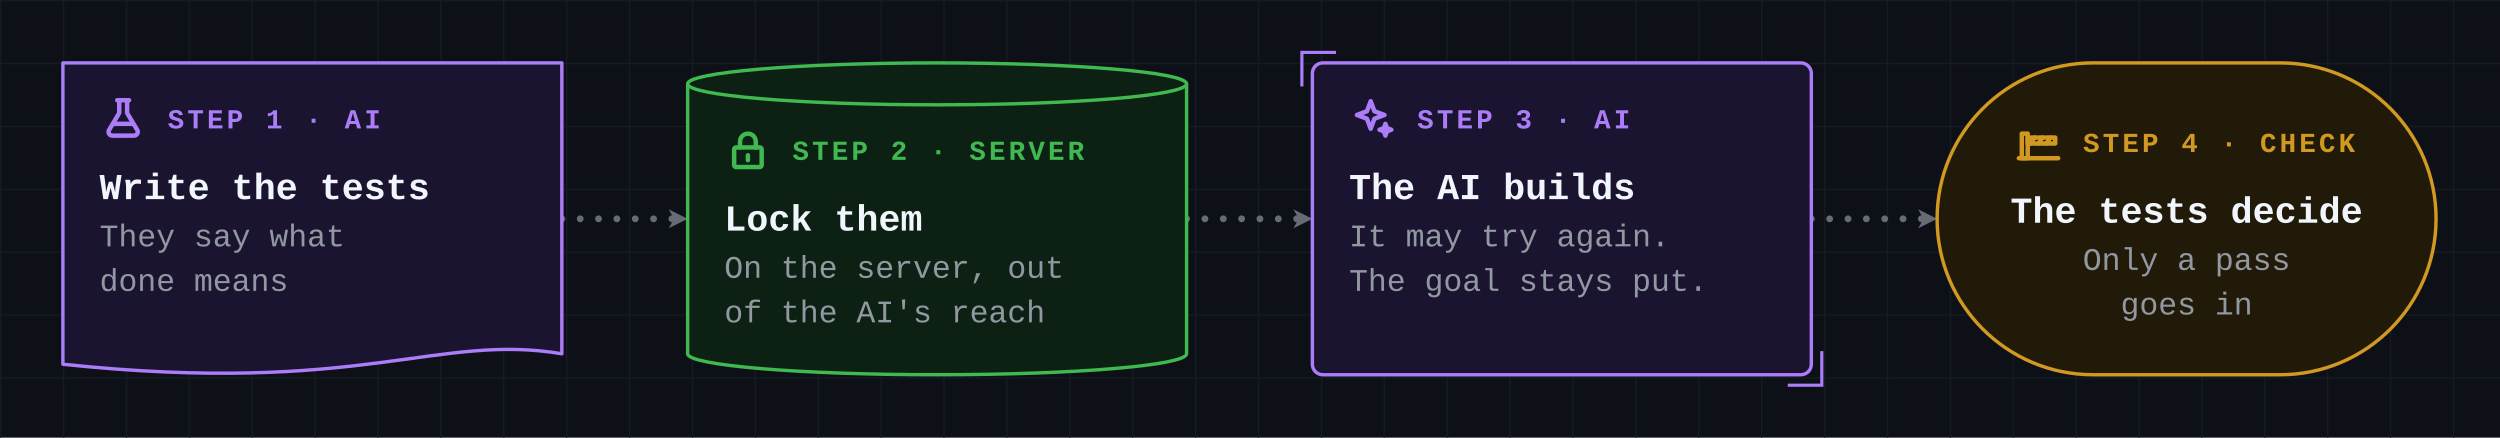
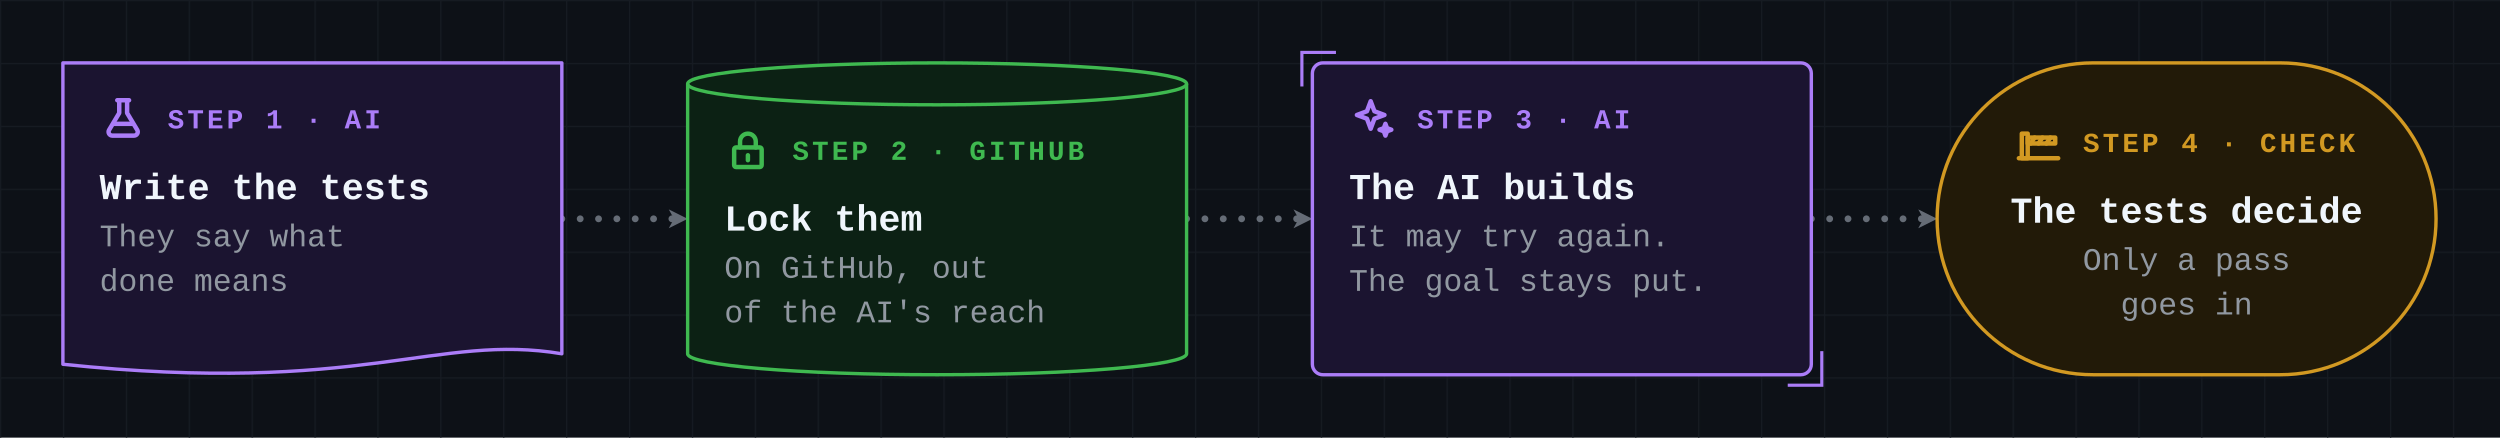
<svg xmlns="http://www.w3.org/2000/svg" viewBox="-24 -24 954 167" width="954" height="167" role="img" aria-labelledby="title desc" font-family="ui-monospace, SFMono-Regular, 'JetBrains Mono', 'Cascadia Mono', Menlo, Consolas, 'Liberation Mono', monospace">
  <defs>
    <marker id="arrow-plain" viewBox="0 0 10 10" refX="9" refY="5" markerWidth="9" markerHeight="9" markerUnits="userSpaceOnUse" orient="auto-start-reverse">
      <path d="M1,1 L9,5 L1,9 L3.2,5 z" fill="#656c76" />
    </marker>
    <marker id="arrow-fail" viewBox="0 0 10 10" refX="9" refY="5" markerWidth="9" markerHeight="9" markerUnits="userSpaceOnUse" orient="auto-start-reverse">
      <path d="M1,1 L9,5 L1,9 L3.2,5 z" fill="#f85149" />
    </marker>
    <marker id="arrow-pass" viewBox="0 0 10 10" refX="9" refY="5" markerWidth="9" markerHeight="9" markerUnits="userSpaceOnUse" orient="auto-start-reverse">
      <path d="M1,1 L9,5 L1,9 L3.2,5 z" fill="#3fb950" />
    </marker>
    <pattern id="grid" x="-24" y="-24" width="24" height="24" patternUnits="userSpaceOnUse">
      <path d="M24 0H0V24" fill="none" stroke="#161b22" stroke-width="1" />
    </pattern>
  </defs>
  <style>.main{stroke-width:2.6;stroke-dasharray:0 7;animation:flow 0.8s linear infinite}.side{stroke-width:1.6;stroke-dasharray:6 5;animation:side 1.6s linear infinite}@keyframes flow{to{stroke-dashoffset:-7}}@keyframes side{to{stroke-dashoffset:-11}}@media (prefers-reduced-motion:reduce){.main,.side{animation:none}.ticket{display:none}}</style>
  <rect x="-24" y="-24" width="954" height="167" fill="#0d1117" />
  <rect x="-24" y="-24" width="954" height="167" fill="url(#grid)" />
  <path class="main" d="M190.4,59.5 L238.4,59.5" fill="none" stroke="#656c76" stroke-linecap="round" stroke-linejoin="round" marker-end="url(#arrow-plain)" />
  <path class="main" d="M428.8,59.5 L476.8,59.5" fill="none" stroke="#656c76" stroke-linecap="round" stroke-linejoin="round" marker-end="url(#arrow-plain)" />
  <path class="main" d="M667.2,59.5 L715.2,59.5" fill="none" stroke="#656c76" stroke-linecap="round" stroke-linejoin="round" marker-end="url(#arrow-plain)" />
  <path d="M0.0,0.0 H190.4 V111.0 C142.8,103.0 114.2,127.0 0.0,115.0 Z" fill="#1b1430" stroke="#ab7df8" stroke-width="1.3" stroke-linejoin="round" />
  <g transform="translate(14.0,12.0) scale(0.75)" fill="none" stroke="#ab7df8" stroke-width="2.27" stroke-linecap="round" stroke-linejoin="round">
    <path d="M9 3h6" />
    <path d="M10 3v6.5l-5.2 8.7A1.9 1.9 0 0 0 6.4 21h11.2a1.9 1.9 0 0 0 1.6-2.8L14 9.5V3" />
    <path d="M7.4 15h9.2" />
  </g>
  <text x="40.0" y="25.0" font-size="10.5" font-weight="700" letter-spacing="1.2" fill="#ab7df8">STEP 1 · AI</text>
  <text x="14.0" y="52.0" font-size="14" font-weight="700" fill="#f0f6fc">Write the tests</text>
  <text x="14.0" y="70.0" font-size="12" fill="#9198a1">They say what</text>
  <text x="14.0" y="87.0" font-size="12" fill="#9198a1">done means</text>
  <path d="M238.4,8.0 A95.2,8 0 0 1 428.8,8.0 V111.0 A95.2,8 0 0 1 238.4,111.0 Z" fill="#0c2114" stroke="#3fb950" stroke-width="1.3" stroke-linejoin="round" />
  <path d="M238.4,8.0 A95.2,8 0 0 0 428.8,8.0" fill="none" stroke="#3fb950" stroke-width="1.3" />
  <g transform="translate(252.4,24.0) scale(0.75)" fill="none" stroke="#3fb950" stroke-width="2.27" stroke-linecap="round" stroke-linejoin="round">
    <path d="M6 11h12a1 1 0 0 1 1 1v8a1 1 0 0 1-1 1H6a1 1 0 0 1-1-1v-8a1 1 0 0 1 1-1z" />
    <path d="M8 11V8a4 4 0 0 1 8 0v3" />
    <path d="M12 15v2.5" />
  </g>
-   <text x="278.4" y="37.0" font-size="10.5" font-weight="700" letter-spacing="1.2" fill="#3fb950">STEP 2 · SERVER</text>
+   <text x="278.4" y="37.0" font-size="10.5" font-weight="700" letter-spacing="1.2" fill="#3fb950">STEP 2 · GITHUB</text>
  <text x="252.4" y="64.0" font-size="14" font-weight="700" fill="#f0f6fc">Lock them</text>
-   <text x="252.4" y="82.0" font-size="12" fill="#9198a1">On the server, out</text>
+   <text x="252.4" y="82.0" font-size="12" fill="#9198a1">On GitHub, out</text>
  <text x="252.4" y="99.0" font-size="12" fill="#9198a1">of the AI's reach</text>
  <rect x="476.8" y="0.0" width="190.4" height="119.0" rx="4" fill="#1b1430" stroke="#ab7df8" stroke-width="1.3" stroke-linejoin="round" />
  <path d="M485.8,-4.0 H472.8 V9.0" fill="none" stroke="#ab7df8" stroke-width="1.2" />
  <path d="M658.2,123.0 H671.2 V110.0" fill="none" stroke="#ab7df8" stroke-width="1.2" />
  <g transform="translate(490.8,12.0) scale(0.75)" fill="none" stroke="#ab7df8" stroke-width="2.27" stroke-linecap="round" stroke-linejoin="round">
    <path d="M11 3.5l1.9 5.1L18 10.5l-5.1 1.9L11 17.5l-1.9-5.1L4 10.5l5.1-1.9z" />
    <path d="M18.5 15l.8 2.2l2.2.8l-2.2.8l-.8 2.2l-.8-2.2l-2.2-.8l2.2-.8z" />
  </g>
  <text x="516.8" y="25.0" font-size="10.5" font-weight="700" letter-spacing="1.2" fill="#ab7df8">STEP 3 · AI</text>
  <text x="490.8" y="52.0" font-size="14" font-weight="700" fill="#f0f6fc">The AI builds</text>
  <text x="490.8" y="70.0" font-size="12" fill="#9198a1">It may try again.</text>
  <text x="490.8" y="87.0" font-size="12" fill="#9198a1">The goal stays put.</text>
  <rect x="715.2" y="0.0" width="190.4" height="119.0" rx="59.5" fill="#221a08" stroke="#d29922" stroke-width="1.3" stroke-linejoin="round" />
  <g transform="translate(744.9,21.0) scale(0.75)" fill="none" stroke="#d29922" stroke-width="2.27" stroke-linecap="round" stroke-linejoin="round">
    <path d="M3.5 8h3v12.5h-3z" />
    <path d="M6.5 10h14v3h-14z" />
    <path d="M10 10l-2 3M14 10l-2 3M18 10l-2 3" />
    <path d="M2 20.5h20" />
  </g>
  <text x="770.9" y="34.0" font-size="10.5" font-weight="700" letter-spacing="1.2" fill="#d29922">STEP 4 · CHECK</text>
  <text x="810.4" y="61.0" text-anchor="middle" font-size="14" font-weight="700" fill="#f0f6fc">The tests decide</text>
  <text x="810.4" y="79.0" text-anchor="middle" font-size="12" fill="#9198a1">Only a pass</text>
  <text x="810.4" y="96.0" text-anchor="middle" font-size="12" fill="#9198a1">goes in</text>
</svg>
